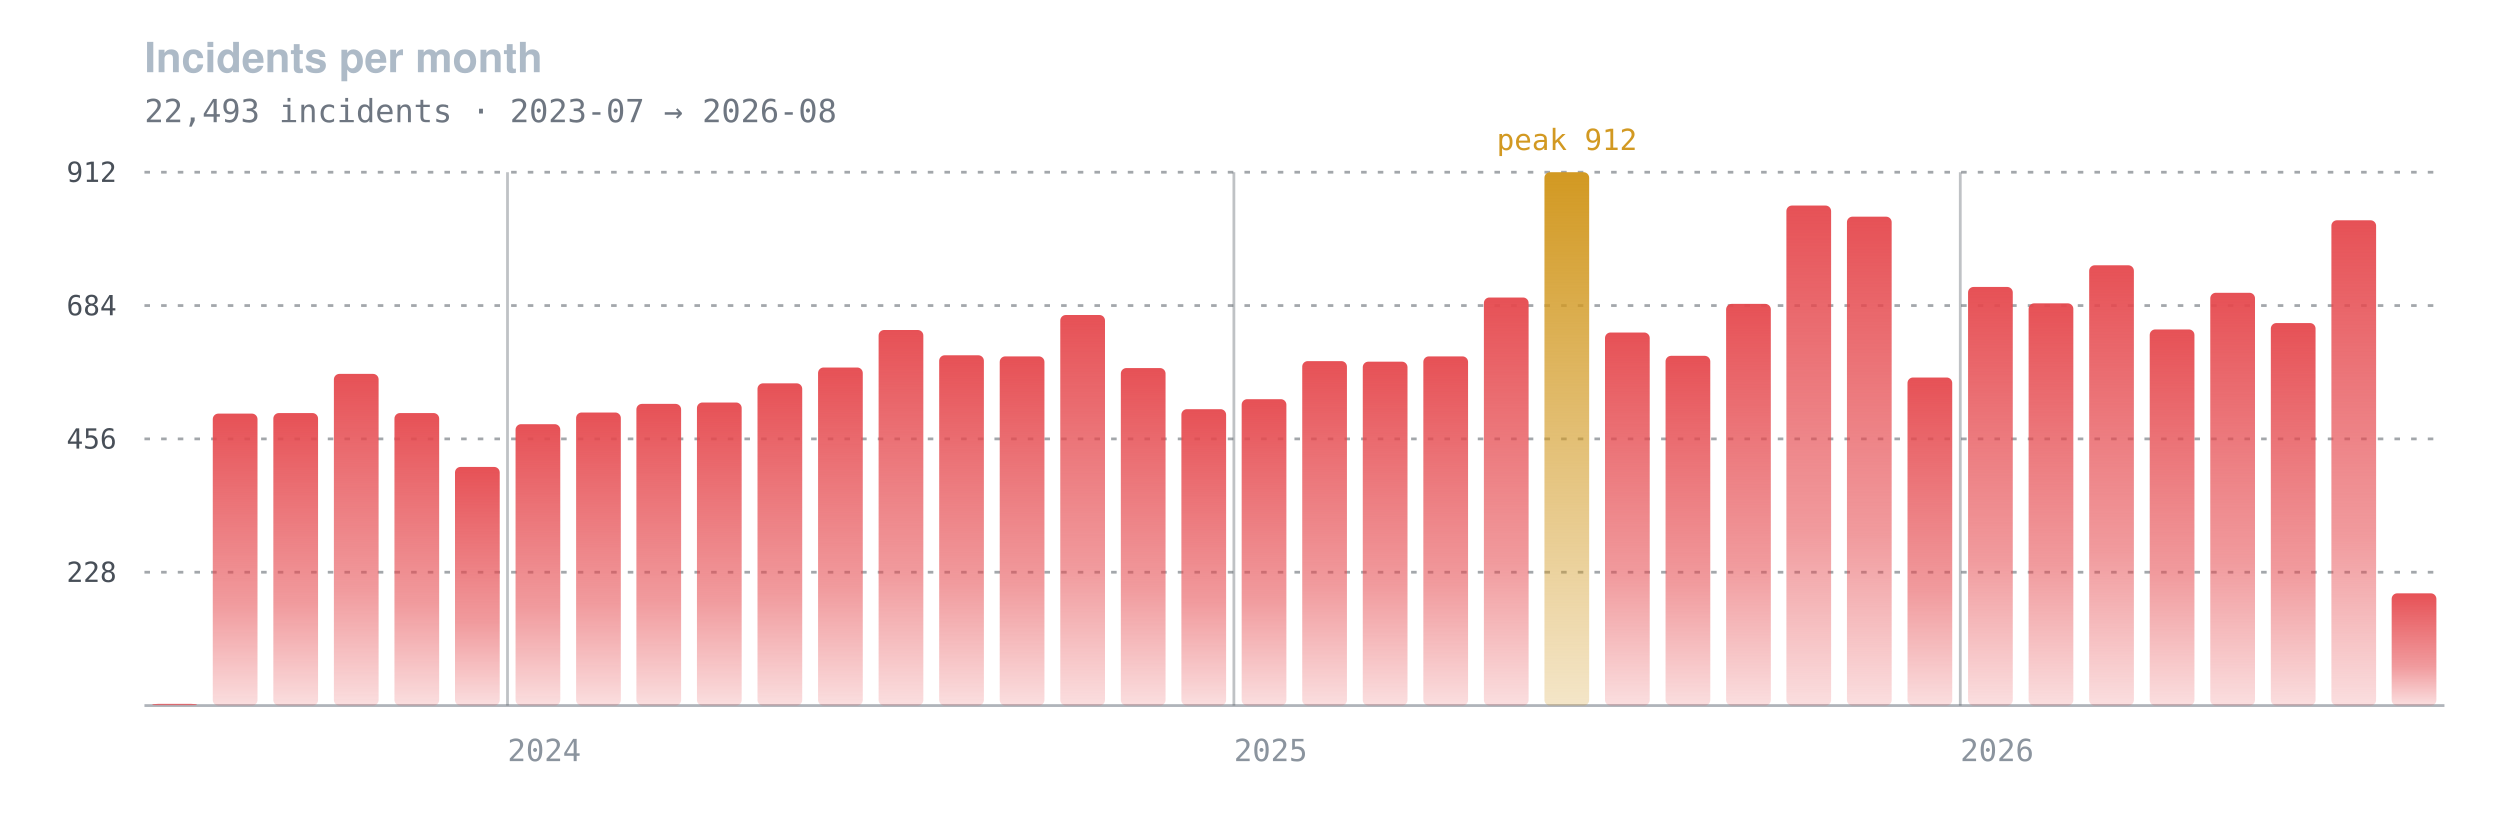
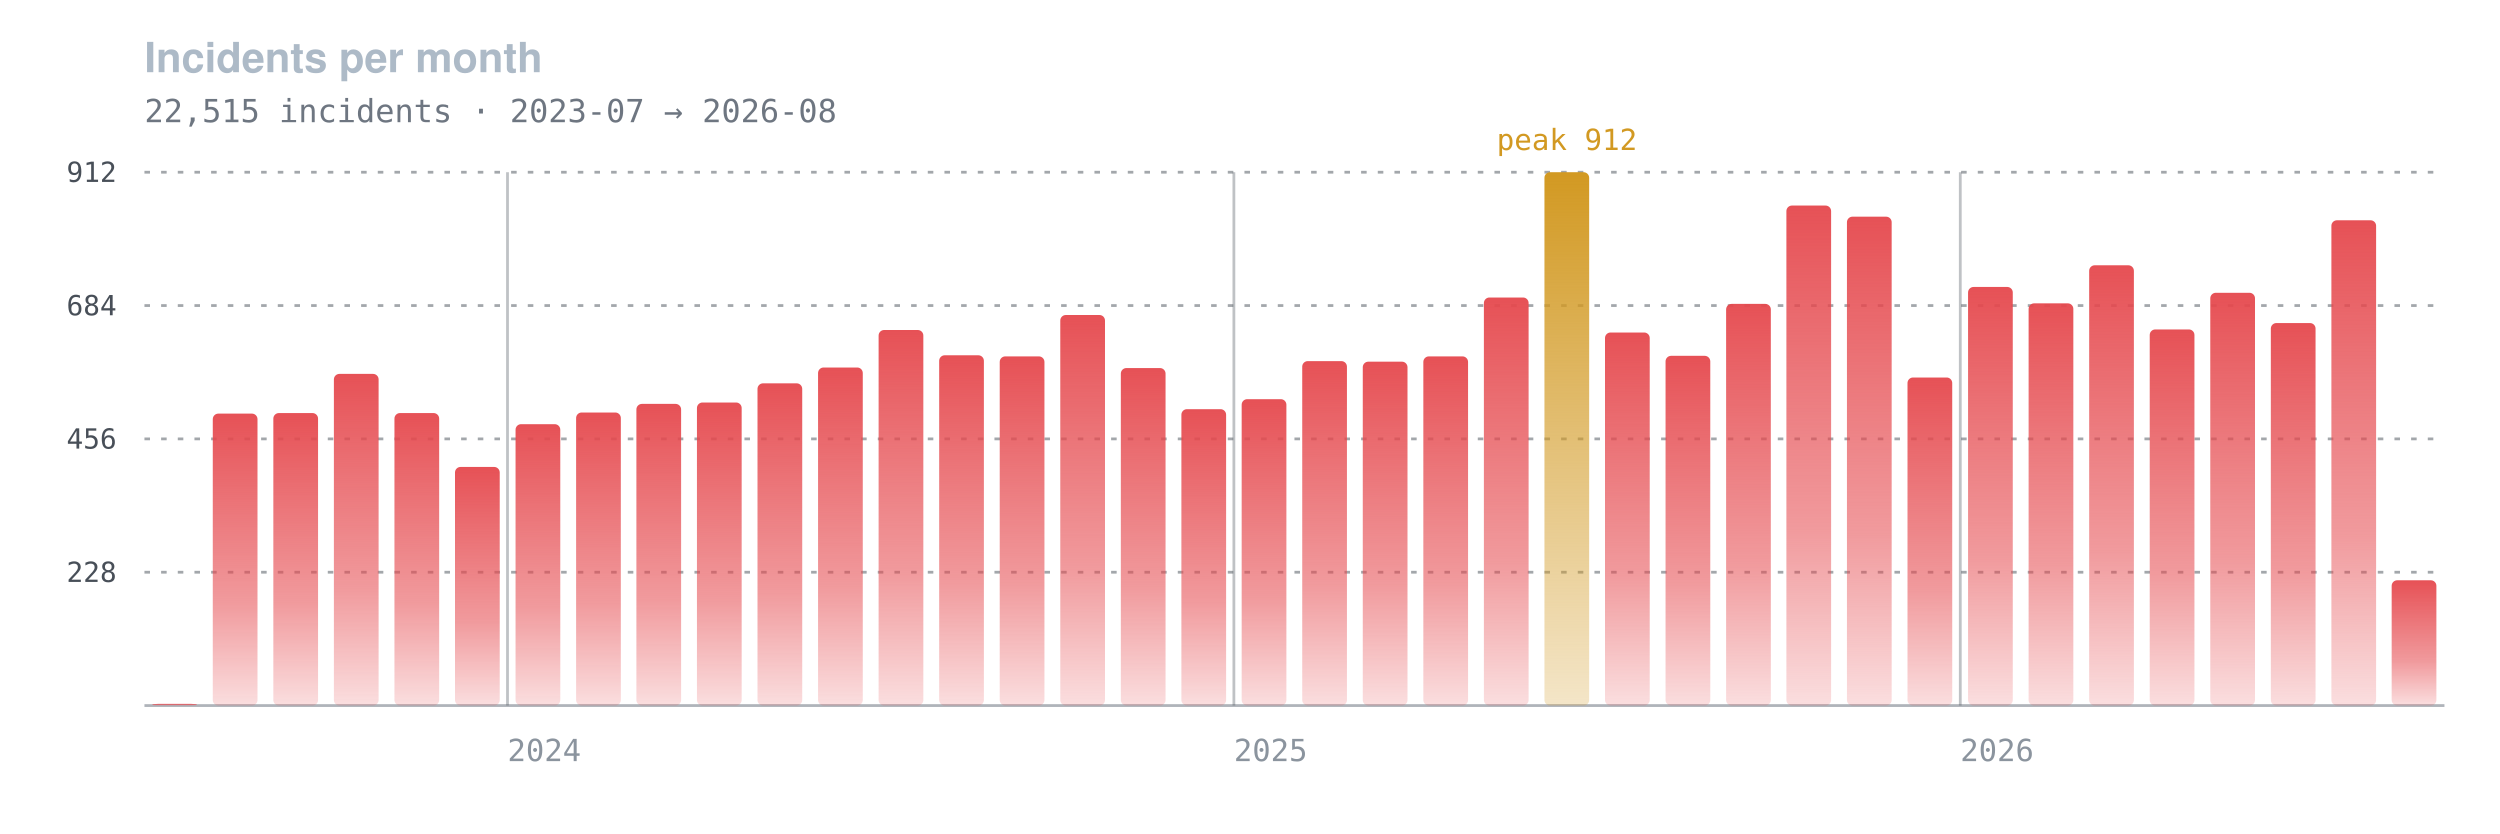
<svg xmlns="http://www.w3.org/2000/svg" viewBox="0 0 900 300" width="900" height="300" role="img">
  <defs>
    <linearGradient id="bg" x1="0" y1="0" x2="0" y2="1">
      <stop offset="0%" stop-color="#e5484d" stop-opacity="0.95" />
      <stop offset="65%" stop-color="#e5484d" stop-opacity="0.55" />
      <stop offset="100%" stop-color="#e5484d" stop-opacity="0.18" />
    </linearGradient>
    <linearGradient id="pk" x1="0" y1="0" x2="0" y2="1">
      <stop offset="0%" stop-color="#d29922" stop-opacity="1" />
      <stop offset="100%" stop-color="#d29922" stop-opacity="0.25" />
    </linearGradient>
  </defs>
  <text x="52" y="26" fill="#adbac7" font-size="15" font-family="-apple-system,BlinkMacSystemFont,Segoe UI,Helvetica,Arial,sans-serif" font-weight="600">Incidents per month</text>
-   <text x="52" y="44" fill="#6e7681" font-size="11.5" font-family="ui-monospace,SFMono-Regular,Menlo,Consolas,monospace">22,493 incidents · 2023-07 → 2026-08</text>
+   <text x="52" y="44" fill="#6e7681" font-size="11.5" font-family="ui-monospace,SFMono-Regular,Menlo,Consolas,monospace">22,515 incidents · 2023-07 → 2026-08</text>
  <line x1="52" y1="206.0" x2="880" y2="206.0" stroke="#484f58" stroke-width="1" stroke-dasharray="2 4" opacity="0.5" />
  <text x="42" y="209.5" fill="#484f58" font-size="10" font-family="ui-monospace,SFMono-Regular,Menlo,Consolas,monospace" text-anchor="end">228</text>
  <line x1="52" y1="158.0" x2="880" y2="158.0" stroke="#484f58" stroke-width="1" stroke-dasharray="2 4" opacity="0.5" />
  <text x="42" y="161.5" fill="#484f58" font-size="10" font-family="ui-monospace,SFMono-Regular,Menlo,Consolas,monospace" text-anchor="end">456</text>
  <line x1="52" y1="110.0" x2="880" y2="110.0" stroke="#484f58" stroke-width="1" stroke-dasharray="2 4" opacity="0.5" />
  <text x="42" y="113.5" fill="#484f58" font-size="10" font-family="ui-monospace,SFMono-Regular,Menlo,Consolas,monospace" text-anchor="end">684</text>
  <line x1="52" y1="62.0" x2="880" y2="62.0" stroke="#484f58" stroke-width="1" stroke-dasharray="2 4" opacity="0.5" />
  <text x="42" y="65.5" fill="#484f58" font-size="10" font-family="ui-monospace,SFMono-Regular,Menlo,Consolas,monospace" text-anchor="end">912</text>
  <line x1="52" y1="254" x2="880" y2="254" stroke="#6e7681" stroke-width="1" opacity="0.55" />
  <rect x="54.8" y="253.4" width="16.1" height="0.6" rx="2" fill="url(#bg)" />
  <rect x="76.6" y="148.9" width="16.1" height="105.1" rx="2" fill="url(#bg)" />
  <rect x="98.4" y="148.7" width="16.1" height="105.3" rx="2" fill="url(#bg)" />
  <rect x="120.2" y="134.6" width="16.1" height="119.4" rx="2" fill="url(#bg)" />
  <rect x="142.0" y="148.7" width="16.1" height="105.3" rx="2" fill="url(#bg)" />
  <rect x="163.8" y="168.1" width="16.1" height="85.9" rx="2" fill="url(#bg)" />
  <rect x="185.6" y="152.7" width="16.1" height="101.3" rx="2" fill="url(#bg)" />
  <line x1="182.7" y1="62" x2="182.7" y2="254" stroke="#484f58" stroke-width="1" opacity="0.35" />
  <text x="182.7" y="274" fill="#8b949e" font-size="11" font-family="ui-monospace,SFMono-Regular,Menlo,Consolas,monospace">2024</text>
  <rect x="207.4" y="148.5" width="16.1" height="105.5" rx="2" fill="url(#bg)" />
  <rect x="229.1" y="145.4" width="16.1" height="108.6" rx="2" fill="url(#bg)" />
  <rect x="250.9" y="144.9" width="16.1" height="109.1" rx="2" fill="url(#bg)" />
  <rect x="272.7" y="138.0" width="16.1" height="116.0" rx="2" fill="url(#bg)" />
  <rect x="294.5" y="132.3" width="16.1" height="121.7" rx="2" fill="url(#bg)" />
  <rect x="316.3" y="118.8" width="16.1" height="135.2" rx="2" fill="url(#bg)" />
  <rect x="338.1" y="127.9" width="16.1" height="126.1" rx="2" fill="url(#bg)" />
  <rect x="359.9" y="128.3" width="16.1" height="125.7" rx="2" fill="url(#bg)" />
  <rect x="381.7" y="113.4" width="16.1" height="140.6" rx="2" fill="url(#bg)" />
  <rect x="403.5" y="132.5" width="16.1" height="121.5" rx="2" fill="url(#bg)" />
  <rect x="425.3" y="147.3" width="16.1" height="106.7" rx="2" fill="url(#bg)" />
  <rect x="447.0" y="143.7" width="16.1" height="110.3" rx="2" fill="url(#bg)" />
  <line x1="444.2" y1="62" x2="444.2" y2="254" stroke="#484f58" stroke-width="1" opacity="0.35" />
  <text x="444.2" y="274" fill="#8b949e" font-size="11" font-family="ui-monospace,SFMono-Regular,Menlo,Consolas,monospace">2025</text>
  <rect x="468.8" y="130.0" width="16.1" height="124.0" rx="2" fill="url(#bg)" />
  <rect x="490.6" y="130.2" width="16.1" height="123.8" rx="2" fill="url(#bg)" />
  <rect x="512.4" y="128.3" width="16.1" height="125.7" rx="2" fill="url(#bg)" />
  <rect x="534.2" y="107.1" width="16.1" height="146.9" rx="2" fill="url(#bg)" />
  <rect x="556.0" y="62.0" width="16.1" height="192.0" rx="2" fill="url(#pk)" />
  <rect x="577.8" y="119.7" width="16.1" height="134.3" rx="2" fill="url(#bg)" />
  <rect x="599.6" y="128.1" width="16.1" height="125.9" rx="2" fill="url(#bg)" />
  <rect x="621.4" y="109.4" width="16.1" height="144.6" rx="2" fill="url(#bg)" />
  <rect x="643.1" y="74.0" width="16.1" height="180.0" rx="2" fill="url(#bg)" />
  <rect x="664.9" y="78.0" width="16.1" height="176.0" rx="2" fill="url(#bg)" />
  <rect x="686.7" y="135.9" width="16.1" height="118.1" rx="2" fill="url(#bg)" />
  <rect x="708.5" y="103.3" width="16.1" height="150.7" rx="2" fill="url(#bg)" />
  <line x1="705.7" y1="62" x2="705.7" y2="254" stroke="#484f58" stroke-width="1" opacity="0.35" />
  <text x="705.7" y="274" fill="#8b949e" font-size="11" font-family="ui-monospace,SFMono-Regular,Menlo,Consolas,monospace">2026</text>
  <rect x="730.3" y="109.2" width="16.1" height="144.8" rx="2" fill="url(#bg)" />
  <rect x="752.1" y="95.5" width="16.1" height="158.5" rx="2" fill="url(#bg)" />
  <rect x="773.9" y="118.6" width="16.1" height="135.4" rx="2" fill="url(#bg)" />
  <rect x="795.7" y="105.4" width="16.1" height="148.6" rx="2" fill="url(#bg)" />
  <rect x="817.5" y="116.3" width="16.1" height="137.7" rx="2" fill="url(#bg)" />
  <rect x="839.3" y="79.3" width="16.1" height="174.7" rx="2" fill="url(#bg)" />
-   <rect x="861.0" y="213.6" width="16.1" height="40.4" rx="2" fill="url(#bg)" />
+   <rect x="861.0" y="208.9" width="16.1" height="45.1" rx="2" fill="url(#bg)" />
  <text x="564.1" y="54.0" fill="#d29922" font-size="10.5" font-family="ui-monospace,SFMono-Regular,Menlo,Consolas,monospace" text-anchor="middle">peak 912</text>
</svg>
